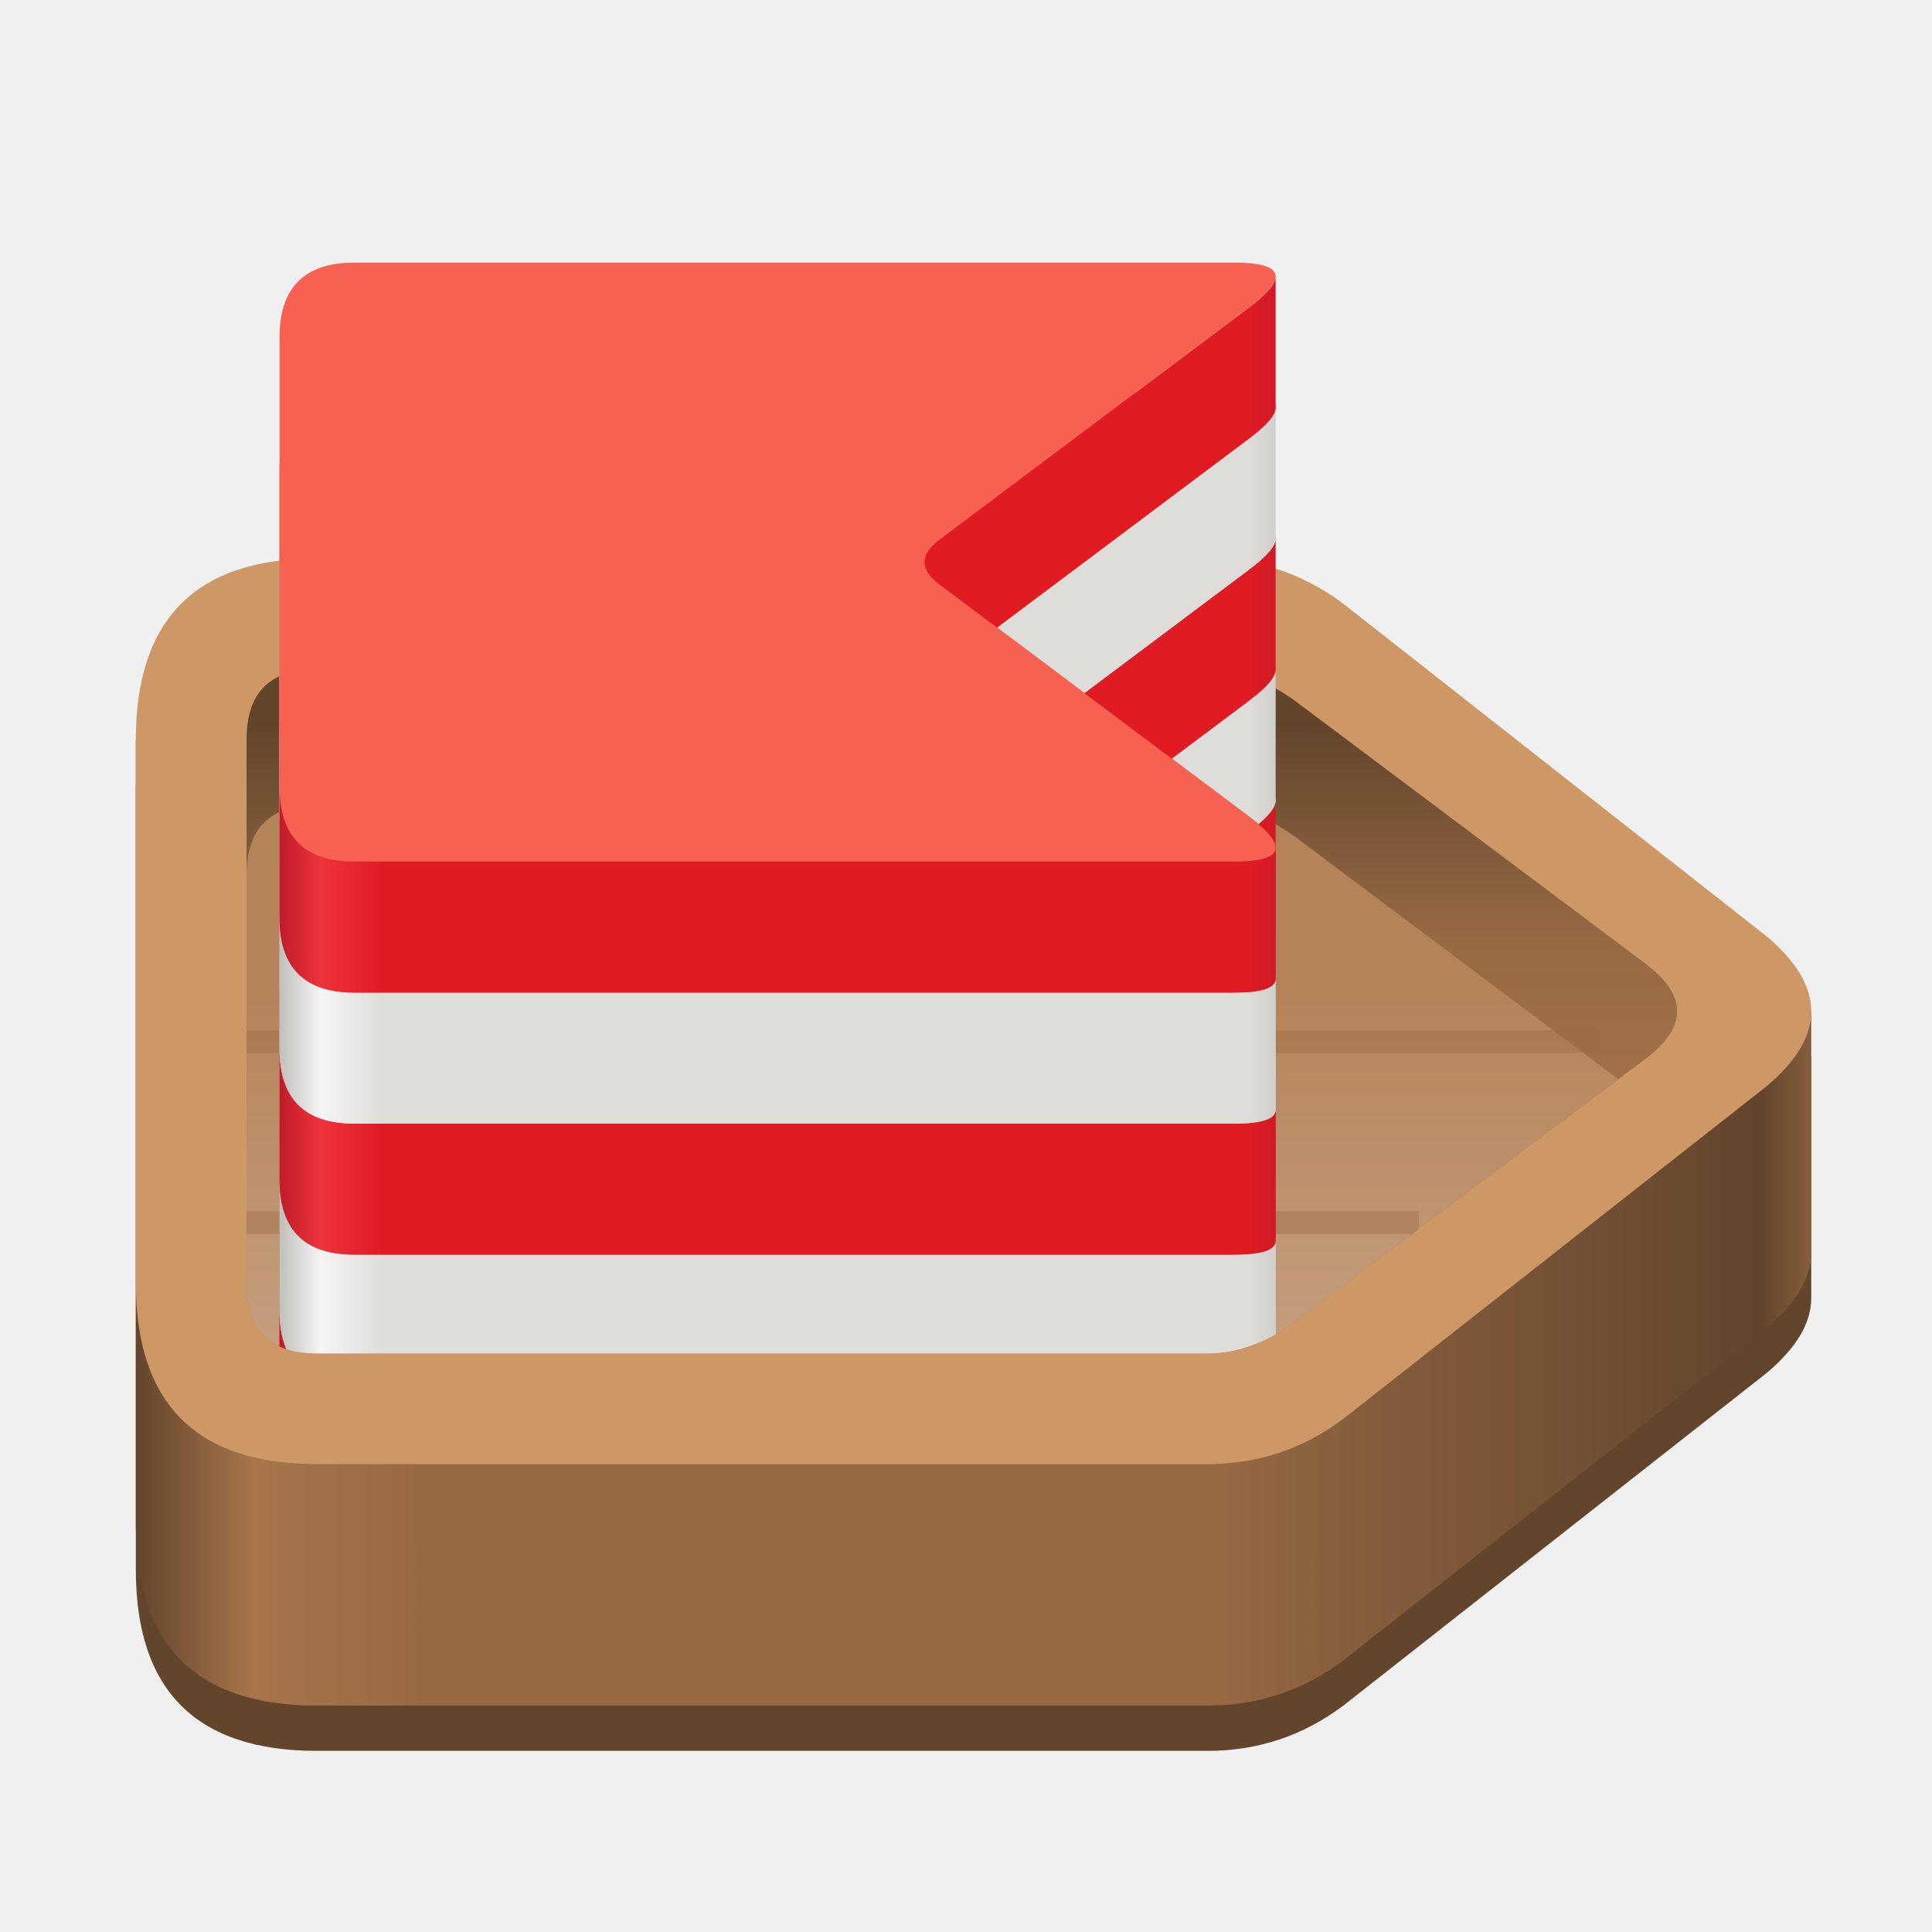
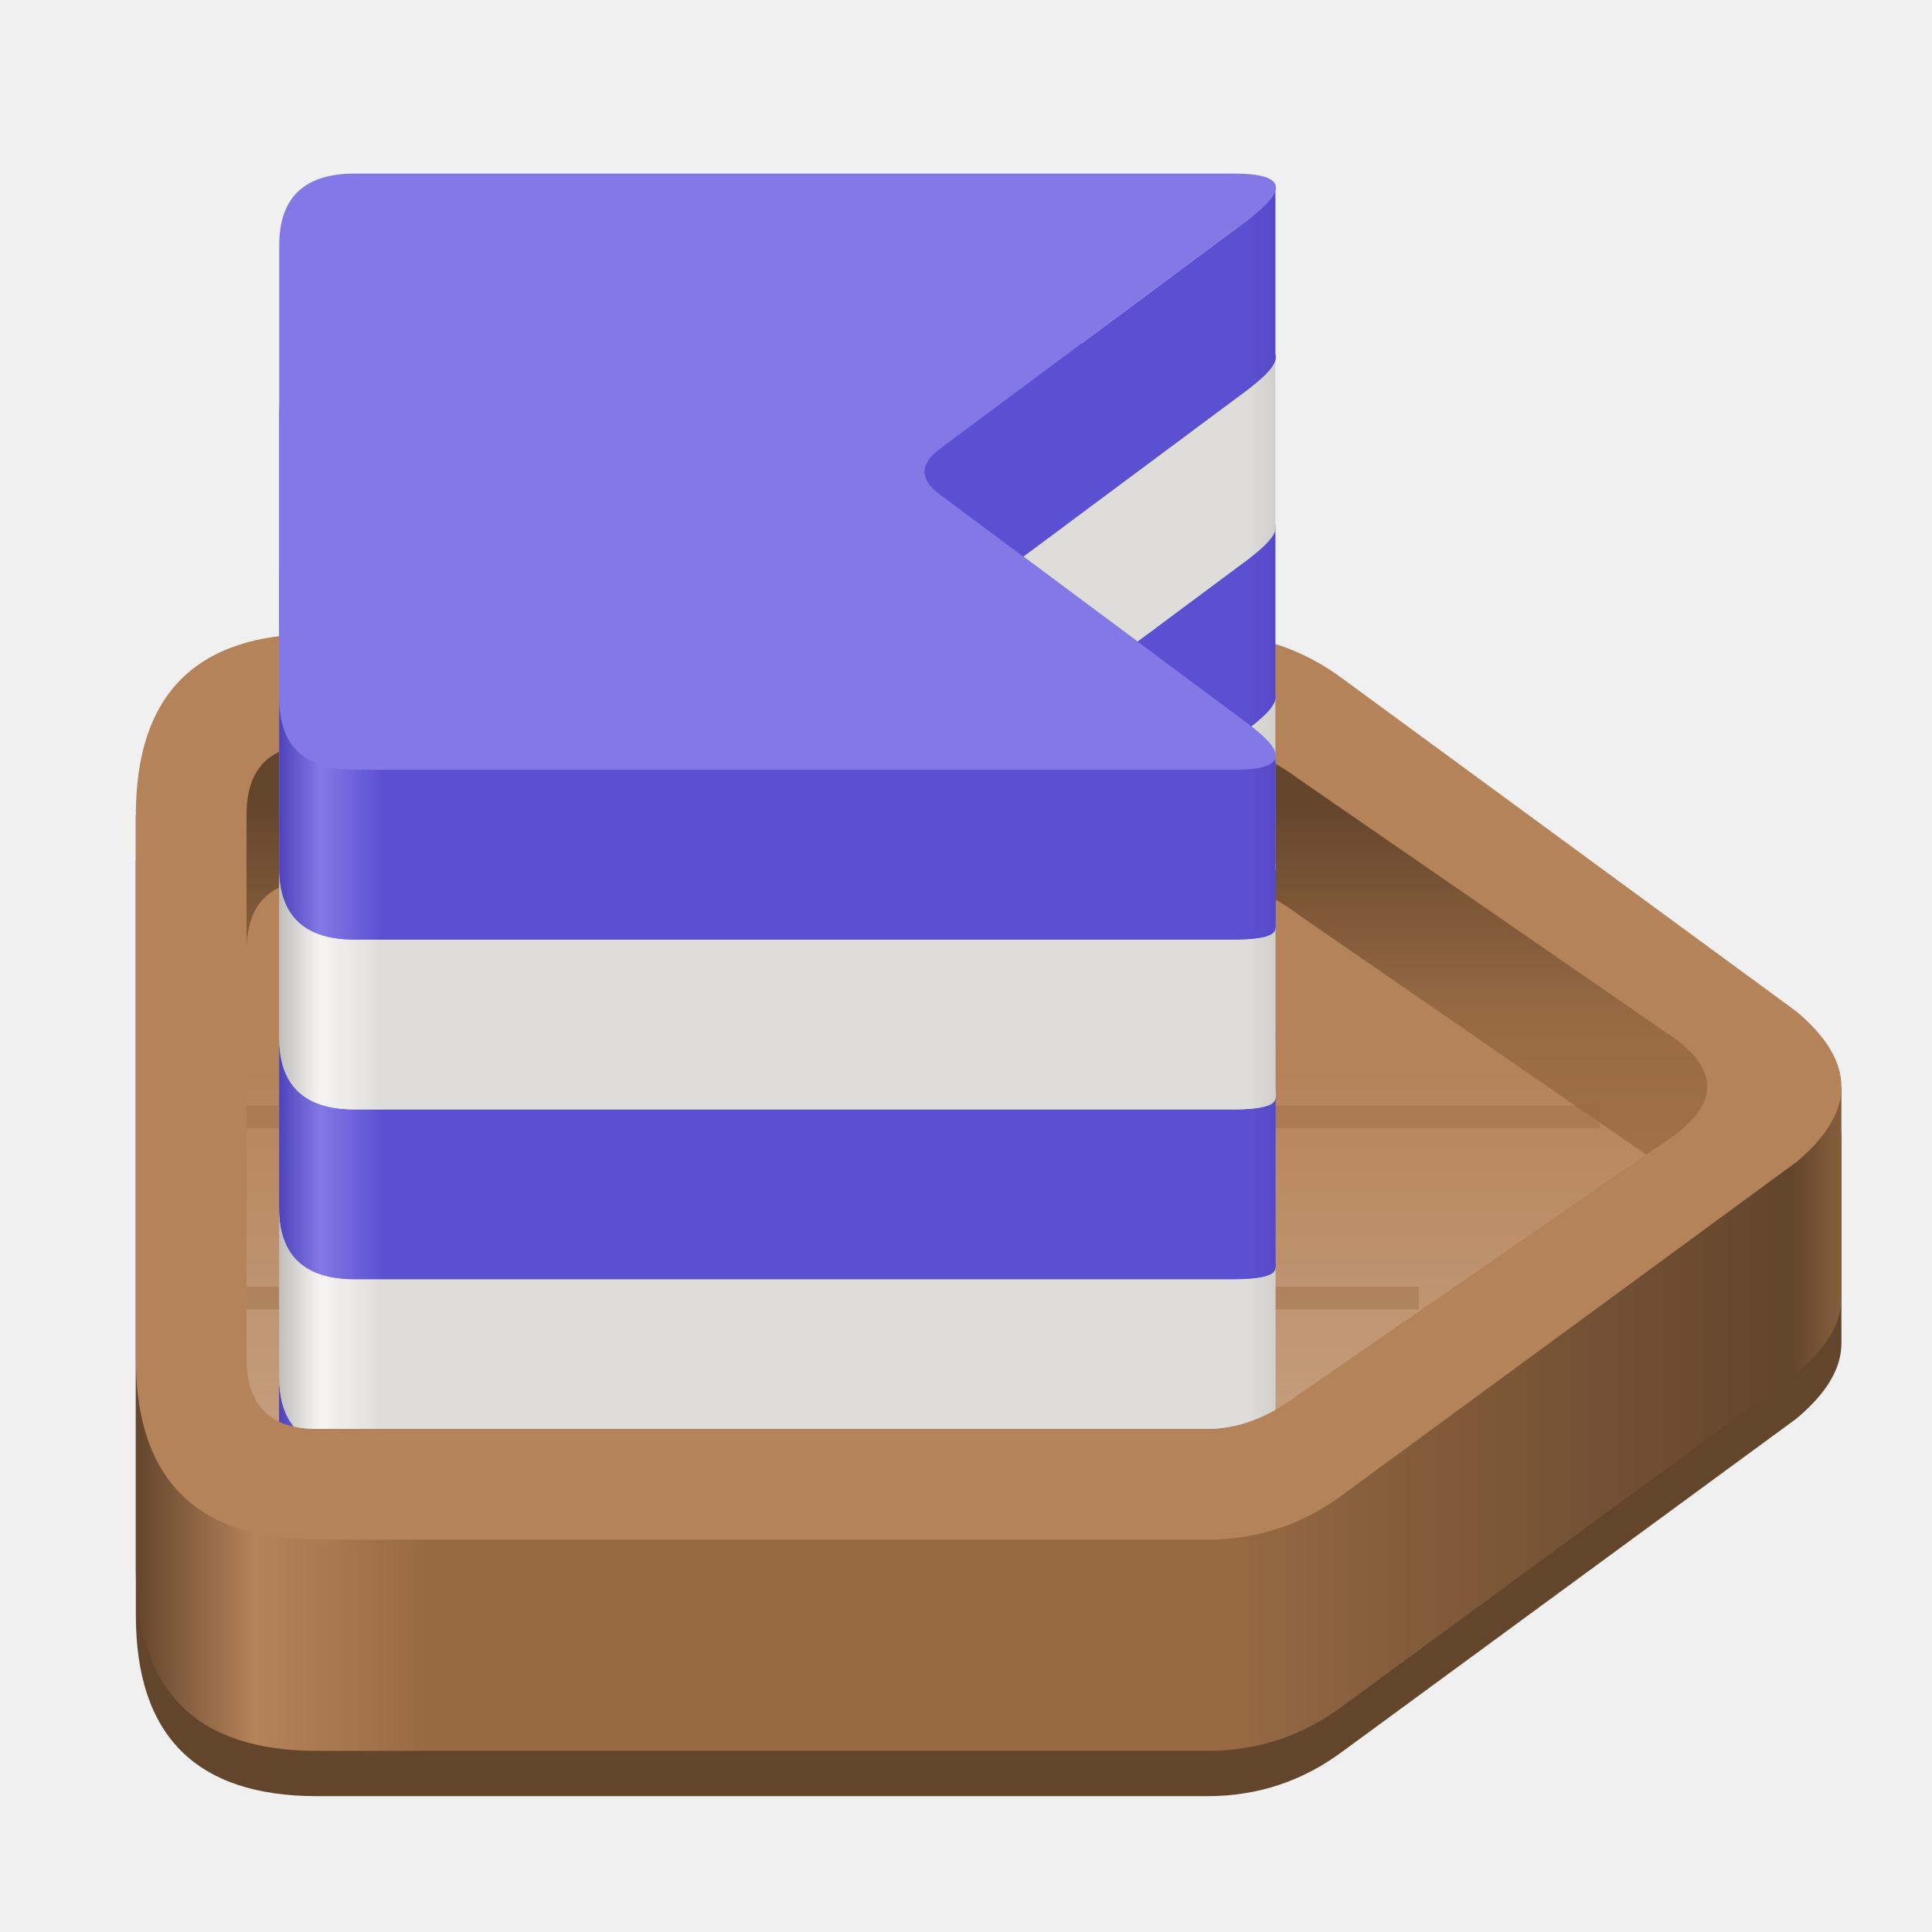
<svg xmlns="http://www.w3.org/2000/svg" width="128" height="128">
  <defs>
-     <linearGradient id="e" x1="9" x2="120" y1="0" y2="0" gradientUnits="userSpaceOnUse">
+     <linearGradient id="e" x1="9" x2="122" y1="0" y2="0" gradientUnits="userSpaceOnUse">
      <stop stop-color="#63452c" />
-       <stop offset=".07" stop-color="#a8754c" />
+       <stop offset=".07" stop-color="#b5835a" />
      <stop offset=".17" stop-color="#986a44" />
      <stop offset=".64" stop-color="#986a44" />
      <stop offset=".73" stop-color="#865e3c" />
      <stop offset=".97" stop-color="#63452c" />
      <stop offset="1" stop-color="#865e3c" />
    </linearGradient>
    <linearGradient id="g" x1="0" x2="0" y1="39" y2="87" gradientUnits="userSpaceOnUse">
      <stop stop-color="#63452c" />
      <stop offset=".3" stop-color="#986a44" />
      <stop offset="1" stop-color="#b5835a" />
    </linearGradient>
    <linearGradient id="i" x1="0" x2="0" y1="48" y2="83" gradientUnits="userSpaceOnUse">
      <stop stop-color="#b5835a" />
      <stop offset="1" stop-color="#cdab8f" />
    </linearGradient>
-     <linearGradient id="k" x1="29" x2="84" y1="0" y2="0" gradientUnits="userSpaceOnUse">
-       <stop stop-color="#c01c28" />
-       <stop offset=".04" stop-color="#ed333b" />
-       <stop offset=".1" stop-color="#e01b24" />
-       <stop offset=".94" stop-color="#e01b24" />
-       <stop offset="1" stop-color="#c01c28" />
+     <linearGradient id="k" x1="18.5" x2="86.75" y1="0" y2="0" gradientUnits="userSpaceOnUse">
+       <stop stop-color="#4e43bb" />
+       <stop offset=".04" stop-color="#8278e6" />
+       <stop offset=".1" stop-color="#5c50d2" />
+       <stop offset=".94" stop-color="#5c50d2" />
+       <stop offset="1" stop-color="#4e43bb" />
    </linearGradient>
-     <linearGradient id="m" x1="29" x2="84" y1="0" y2="0" gradientUnits="userSpaceOnUse">
+     <linearGradient id="m" x1="18.5" x2="86.75" y1="0" y2="0" gradientUnits="userSpaceOnUse">
      <stop stop-color="#c0bfbc" />
      <stop offset=".04" stop-color="#f6f5f4" />
      <stop offset=".1" stop-color="#deddda" />
      <stop offset=".94" stop-color="#deddda" />
      <stop offset="1" stop-color="#c0bfbc" />
    </linearGradient>
-     <path id="f" d="M21 28h59q5 0 9 3l28 22q6 5 0 10L89 85q-4 3-9 3H21Q9 88 9 76V40q0-12 12-12" />
-     <path id="d" d="M9 40h71l40 18v16q0 2.5-3 5l-28 22q-4 3-9 3H21Q9 104 9 92Z" />
-     <path id="a" d="M21 35.333h59q3 0 6 2.25l23 17.25q4.222 3.167 0 6.334l-23 17.25q-3 2.25-6 2.25H21q-4.667 0-4.667-4.667V40q0-4.667 4.667-4.667" />
-     <path id="c" d="M33 42h47q4 0 .8 2.4L64.267 56.8q-1.6 1.2 0 2.4L80.8 71.6Q84 74 80 74H33q-4 0-4-4V46q0-4 4-4" />
+     <path id="f" d="M21 28h59q5 0 9 3l30 22q6 5 0 10L89 85q-4 3-9 3H21Q9 88 9 76V40q0-12 12-12" />
+     <path id="d" d="M9 42h71l42 18v14q0 2.5-3 5l-30 22q-4 3-9 3H21Q9 104 9 92Z" />
+     <path id="a" d="M21 35.333h59q3 0 6 2.25l25 17.25q4.222 3.167 0 6.334l-25 17.25q-3 2.25-6 2.25H21q-4.667 0-4.667-4.667V40q0-4.667 4.667-4.667" />
+     <path id="c" d="M23.5 34.25h58.25q5 0 1 3L62.25 52.5q-2 1.5 0 3l20.5 15.25q4 3-1 3H23.5q-5 0-5-4.75V39q0-4.75 5-4.75" />
    <clipPath id="h">
      <use href="#a" />
    </clipPath>
    <clipPath id="j">
-       <path d="M16.333 0h96.889v58L109 61.167l-23 17.25q-3 2.25-6 2.25H21q-4.667 0-4.667-4.667Z" />
+       <path d="M16.333-126h98.889V60L111 63.167l-25 17.25q-3 2.25-6 2.25H21q-4.667 0-4.667-4.667Z" />
    </clipPath>
    <g id="l">
-       <use href="#c" transform="translate(0 7)" />
-       <path d="M82.222 42.741q0 .592-1.422 1.659L64.267 56.8q-1.6 1.2 0 2.4L80.8 71.6q1.422 1.067 1.422 1.659v7q0-.592-1.422-1.659L64.267 66.2q-1.6-1.2 0-2.4L80.8 51.4q1.422-1.067 1.422-1.659Z" />
-       <path d="M82.222 73.259Q82.222 74 80 74H33q-4 0-4-4v7q0 4 4 4h47q2.222 0 2.222-.741Z" />
+       <use href="#c" transform="translate(0 11.25)" />
+       <path d="M84.5 35q0 .75-1.75 2.25L62.25 52.5q-2 1.5 0 3l20.5 15.25q1.75 1.5 1.75 2.25v11.25q0-.75-1.75-2.25l-20.5-15.25q-2-1.5 0-3l20.5-15.25q1.75-1.5 1.75-2.25Z" />
+       <path d="M84.5 73q0 .75-2.75.75H23.5q-5 0-5-4.75v11.25q0 4.75 5 4.75h58.25q2.75 0 2.75-.75Z" />
    </g>
  </defs>
-   <g transform="translate(0 9)">
+   <g transform="translate(0 12)">
    <use fill="#63452c" href="#d" transform="translate(0 3)" />
    <use fill="url(#e)" href="#d" />
-     <use fill="#cd9865" href="#f" />
-     <use fill="url(#g)" href="#a" />
-     <g clip-path="url(#h)">
-       <use fill="url(#i)" href="#a" transform="translate(0 9)" />
-       <path fill="none" stroke="#986a44" stroke-opacity=".4" stroke-width="1.5" d="M10 60h96M10 72h84" />
+     <g transform="translate(0 2)">
+       <use fill="#b5835a" href="#f" />
+       <use fill="url(#g)" href="#a" />
+       <g clip-path="url(#h)">
+         <use fill="url(#i)" href="#a" transform="translate(0 9)" />
+         <path fill="none" stroke="#986a44" stroke-opacity=".4" stroke-width="1.5" d="M10 60h96M10 72h84" />
+       </g>
    </g>
    <g clip-path="url(#j)">
-       <g transform="translate(-17.44 -13.92)scale(1.24)">
-         <g transform="translate(0 4)">
-           <use fill="url(#k)" href="#l" />
-           <use fill="#f66151" href="#c" />
-         </g>
-         <g transform="translate(0 -3)">
-           <use fill="url(#m)" href="#l" />
-           <use fill="#fff" href="#c" />
-         </g>
-         <g transform="translate(0 -10)">
-           <use fill="url(#k)" href="#l" />
-           <use fill="#f66151" href="#c" />
-         </g>
-         <g transform="translate(0 -17)">
-           <use fill="url(#m)" href="#l" />
-           <use fill="#fff" href="#c" />
-         </g>
-         <g transform="translate(0 -24)">
-           <use fill="url(#k)" href="#l" />
-           <use fill="#f66151" href="#c" />
-         </g>--&gt;</g>
+       <g transform="translate(0 10.25)">
+         <use fill="url(#k)" href="#l" />
+         <use fill="#8278e6" href="#c" />
+       </g>
+       <g transform="translate(0 -1)">
+         <use fill="url(#m)" href="#l" />
+         <use fill="#fff" href="#c" />
+       </g>
+       <g transform="translate(0 -12.25)">
+         <use fill="url(#k)" href="#l" />
+         <use fill="#8278e6" href="#c" />
+       </g>
+       <g transform="translate(0 -23.5)">
+         <use fill="url(#m)" href="#l" />
+         <use fill="#fff" href="#c" />
+       </g>
+       <g transform="translate(0 -34.75)">
+         <use fill="url(#k)" href="#l" />
+         <use fill="#8278e6" href="#c" />
+       </g>
    </g>
  </g>
</svg>
